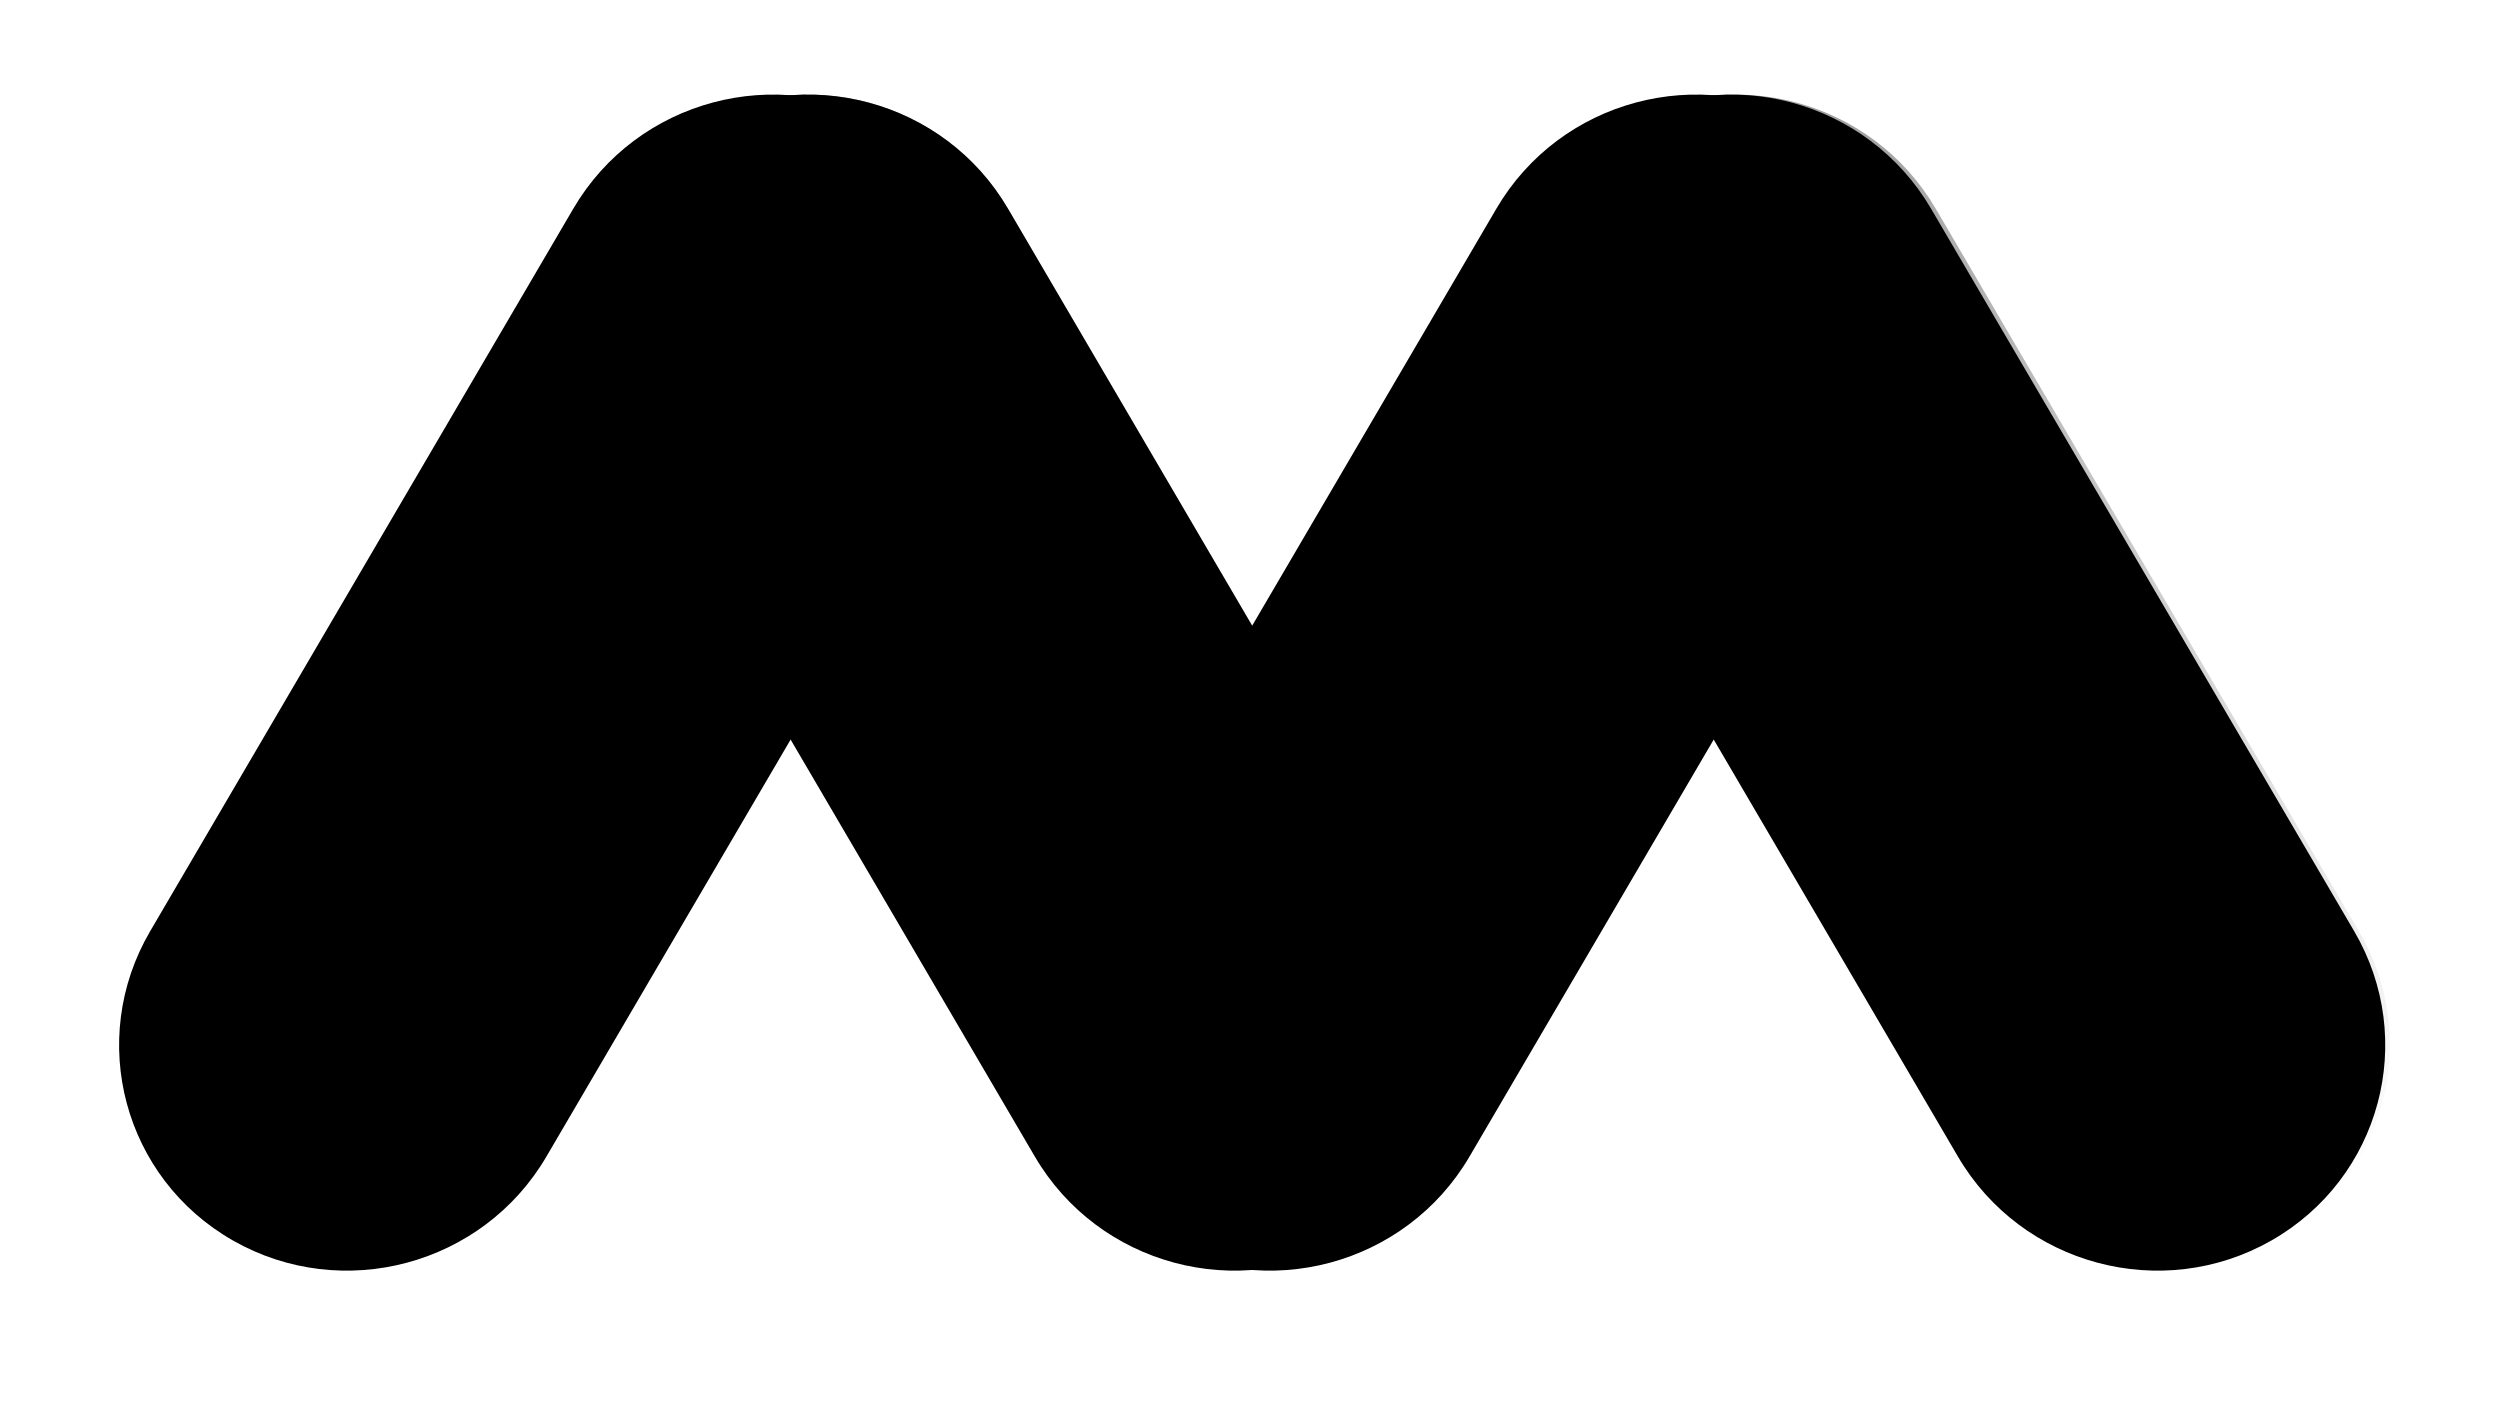
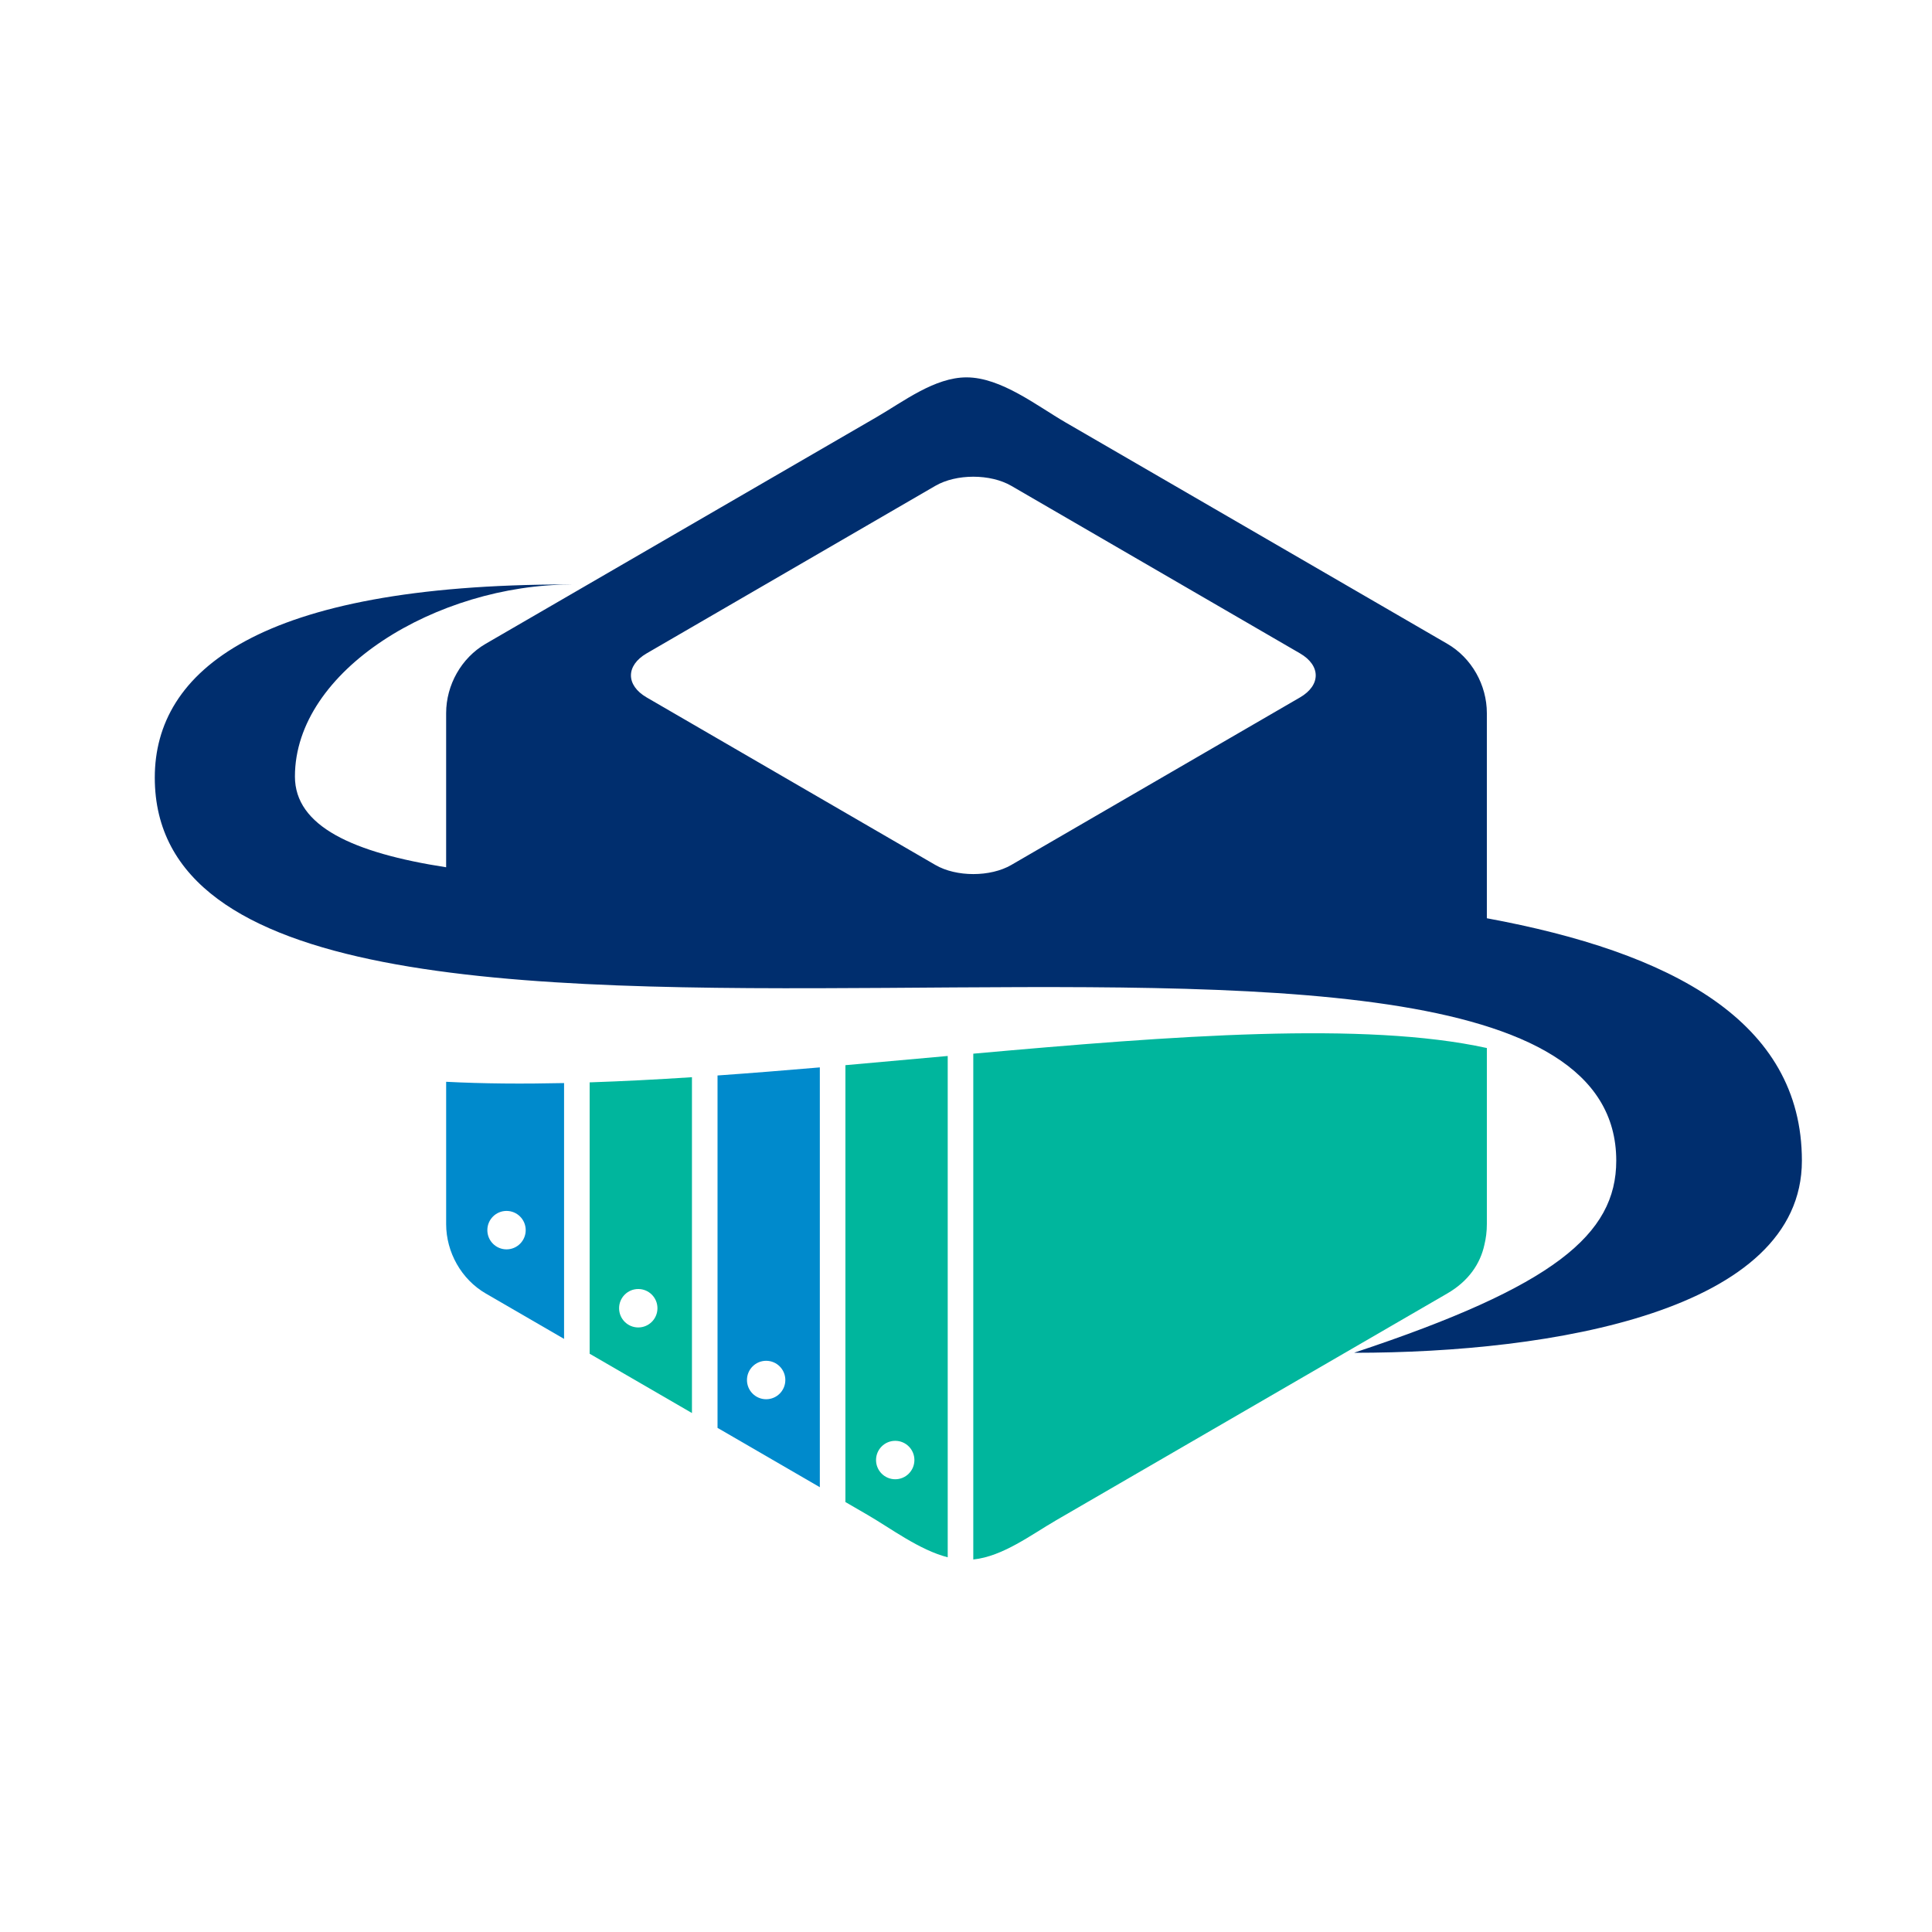
- <svg xmlns="http://www.w3.org/2000/svg" width="41" height="23" viewBox="0 0 41 23" fill="none">
-   <rect width="7.476" height="21.209" rx="3.738" transform="matrix(-0.869082 0.494669 0.50535 0.862914 29.7793 0.195007)" fill="currentColor" />
-   <rect width="7.476" height="21.209" rx="3.738" transform="matrix(-0.869082 0.494669 0.50535 0.862914 29.8559 0.195007)" fill="url(#paint0_linear_5_4)" fill-opacity="0.4" />
-   <rect width="7.476" height="21.209" rx="3.738" transform="matrix(0.869082 0.494669 -0.50535 0.862914 26.4307 0.195007)" fill="currentColor" />
-   <rect width="7.476" height="21.209" rx="3.738" transform="matrix(-0.869082 0.494669 0.50535 0.862914 14.6408 0.195007)" fill="currentColor" />
-   <rect width="7.476" height="21.209" rx="3.738" transform="matrix(-0.869082 0.494669 0.50535 0.862914 14.6408 0.195007)" fill="url(#paint1_linear_5_4)" fill-opacity="0.4" />
-   <rect width="7.476" height="21.209" rx="3.738" transform="matrix(0.869082 0.494669 -0.50535 0.862914 11.2921 0.195007)" fill="currentColor" />
-   <defs>
-     <linearGradient id="paint0_linear_5_4" x1="3.738" y1="0" x2="3.738" y2="21.209" gradientUnits="userSpaceOnUse">
-       <stop />
-       <stop offset="1" stop-opacity="0" />
-     </linearGradient>
-     <linearGradient id="paint1_linear_5_4" x1="3.738" y1="0" x2="3.738" y2="21.209" gradientUnits="userSpaceOnUse">
-       <stop />
-       <stop offset="1" stop-opacity="0" />
-     </linearGradient>
-   </defs>
+ <svg xmlns="http://www.w3.org/2000/svg" version="1.1" x="0px" y="0px" width="240px" height="240px" viewBox="0 0 240 240" enable-background="new 0 0 240 240" xml:space="preserve">
+   <g id="Background_xA0_Image_1_">
+ </g>
+   <g id="Ellipse_6_copy_6_3_" enable-background="new    ">
+     <g id="Ellipse_6_copy_6">
+       <g>
+         <path fill-rule="evenodd" clip-rule="evenodd" fill="#002E6E" d="M184.702,114.069c0-8.493,0-16.985,0-25.477     c0-3.5-1.89-6.865-4.912-8.617c-9.69-5.618-19.377-11.239-29.069-16.859c-6.116-3.544-12.232-7.092-18.348-10.638     c-3.561-2.063-8.018-5.6-12.31-5.6c-3.963,0-7.838,3.006-11.142,4.921c-6.505,3.774-13.01,7.545-19.518,11.317     c-9.69,5.62-19.379,11.241-29.073,16.859c-3.019,1.752-4.909,5.117-4.909,8.617c0,6.381,0,12.763,0,19.144     c-11.58-1.792-18.784-5.106-18.784-11.272c0-13.236,17.683-23.853,34.364-23.853l-0.451-0.008     c-38.464,0-51.322,10.771-51.322,23.995c0,51.875,181.549,1.923,181.549,47.588c0,9.18-7.739,15.61-32.431,23.809l-0.126,0.053     c24.6,0,55.618-5.174,55.618-23.861C223.84,126.836,207.605,118.292,184.702,114.069z M161.489,86.638l-35.859,20.809     c-2.606,1.512-6.831,1.512-9.437,0L80.333,86.638c-2.606-1.512-2.606-3.963,0-5.476l35.859-20.809     c2.606-1.512,6.831-1.512,9.437,0l35.859,20.809C164.096,82.674,164.096,85.125,161.489,86.638z" />
+       </g>
+     </g>
+   </g>
+   <g id="Ellipse_6_copy_6_2_" enable-background="new    ">
+     <g id="Ellipse_6_copy_6_1_">
+       <g>
+         <path fill="#00B69D" d="M73.248,168.165c4.236,2.456,8.473,4.912,12.709,7.368v-41.719c-4.333,0.281-8.583,0.504-12.709,0.641     V168.165z M79.289,160.126c1.315,0,2.382,1.068,2.382,2.387c0,1.319-1.067,2.388-2.382,2.388c-1.316,0-2.383-1.068-2.383-2.388     C76.905,161.194,77.972,160.126,79.289,160.126z M105.02,186.589c0.912,0.529,1.823,1.057,2.735,1.586     c2.917,1.69,6.437,4.366,9.974,5.278v-62.276c-4.229,0.383-8.477,0.771-12.709,1.143V186.589z M111.208,178.984     c1.316,0,2.382,1.068,2.382,2.387s-1.066,2.388-2.382,2.388s-2.383-1.069-2.383-2.388S109.893,178.984,111.208,178.984z      M120.905,130.892v62.833c3.669-0.377,7.23-3.096,10.3-4.876c6.505-3.771,13.01-7.545,19.516-11.316     c9.692-5.62,19.379-11.24,29.069-16.856c2.663-1.545,4.099-3.715,4.604-6.032c0.195-0.796,0.309-1.653,0.309-2.587     c0-7.289,0-14.579,0-21.869C169.496,126.855,145.717,128.667,120.905,130.892z" />
+       </g>
+     </g>
+   </g>
+   <g id="Shape_11_1_" enable-background="new    ">
+     <g id="Shape_11">
+       <g>
+         <path fill="#008ACC" d="M89.134,133.599v43.777c0.09,0.052,0.181,0.104,0.271,0.156c4.147,2.405,8.292,4.81,12.438,7.214v-52.151     C97.567,132.961,93.318,133.304,89.134,133.599z M95.174,173.818c-1.316,0-2.383-1.069-2.383-2.388s1.067-2.387,2.383-2.387     c1.316,0,2.383,1.068,2.383,2.387S96.49,173.818,95.174,173.818z M55.422,134.383v17.674c0,3.5,1.89,6.864,4.909,8.619     c3.248,1.881,6.493,3.765,9.74,5.646v-31.78C64.941,134.655,60.027,134.622,55.422,134.383z M62.923,155.2     c-1.316,0-2.383-1.069-2.383-2.388s1.067-2.387,2.383-2.387c1.315,0,2.382,1.068,2.382,2.387S64.238,155.2,62.923,155.2z" />
+       </g>
+     </g>
+   </g>
</svg>
